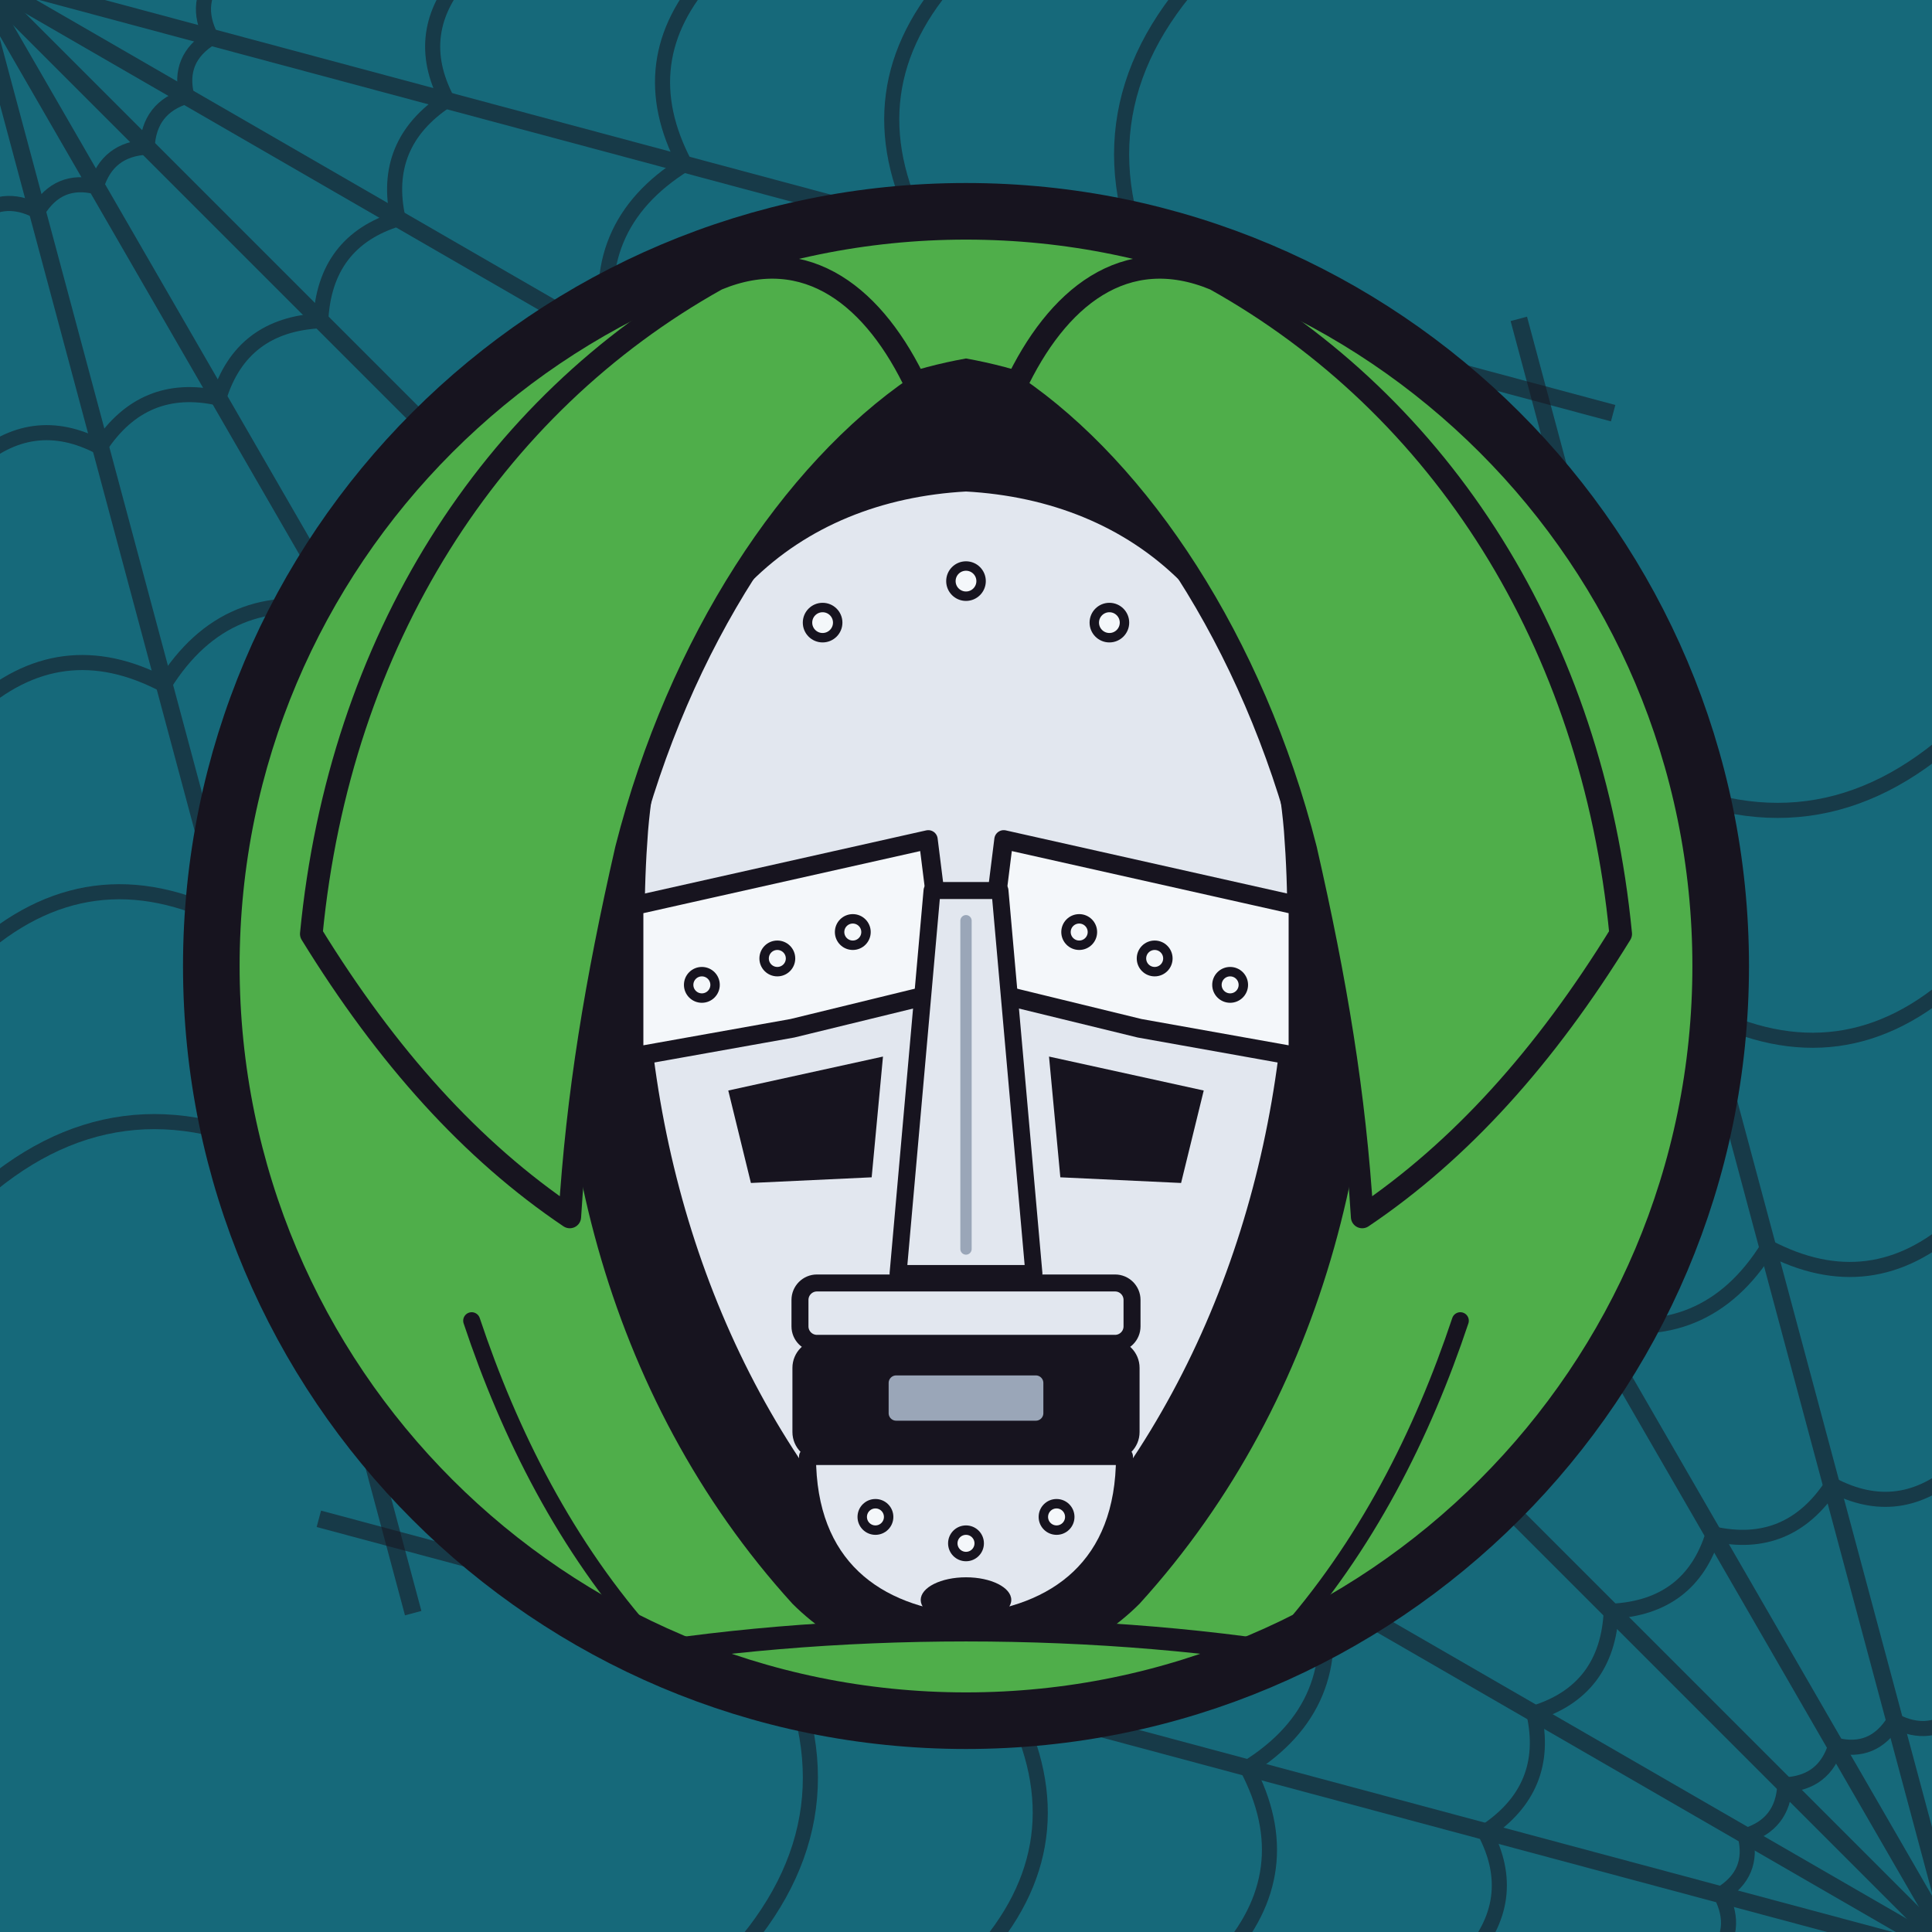
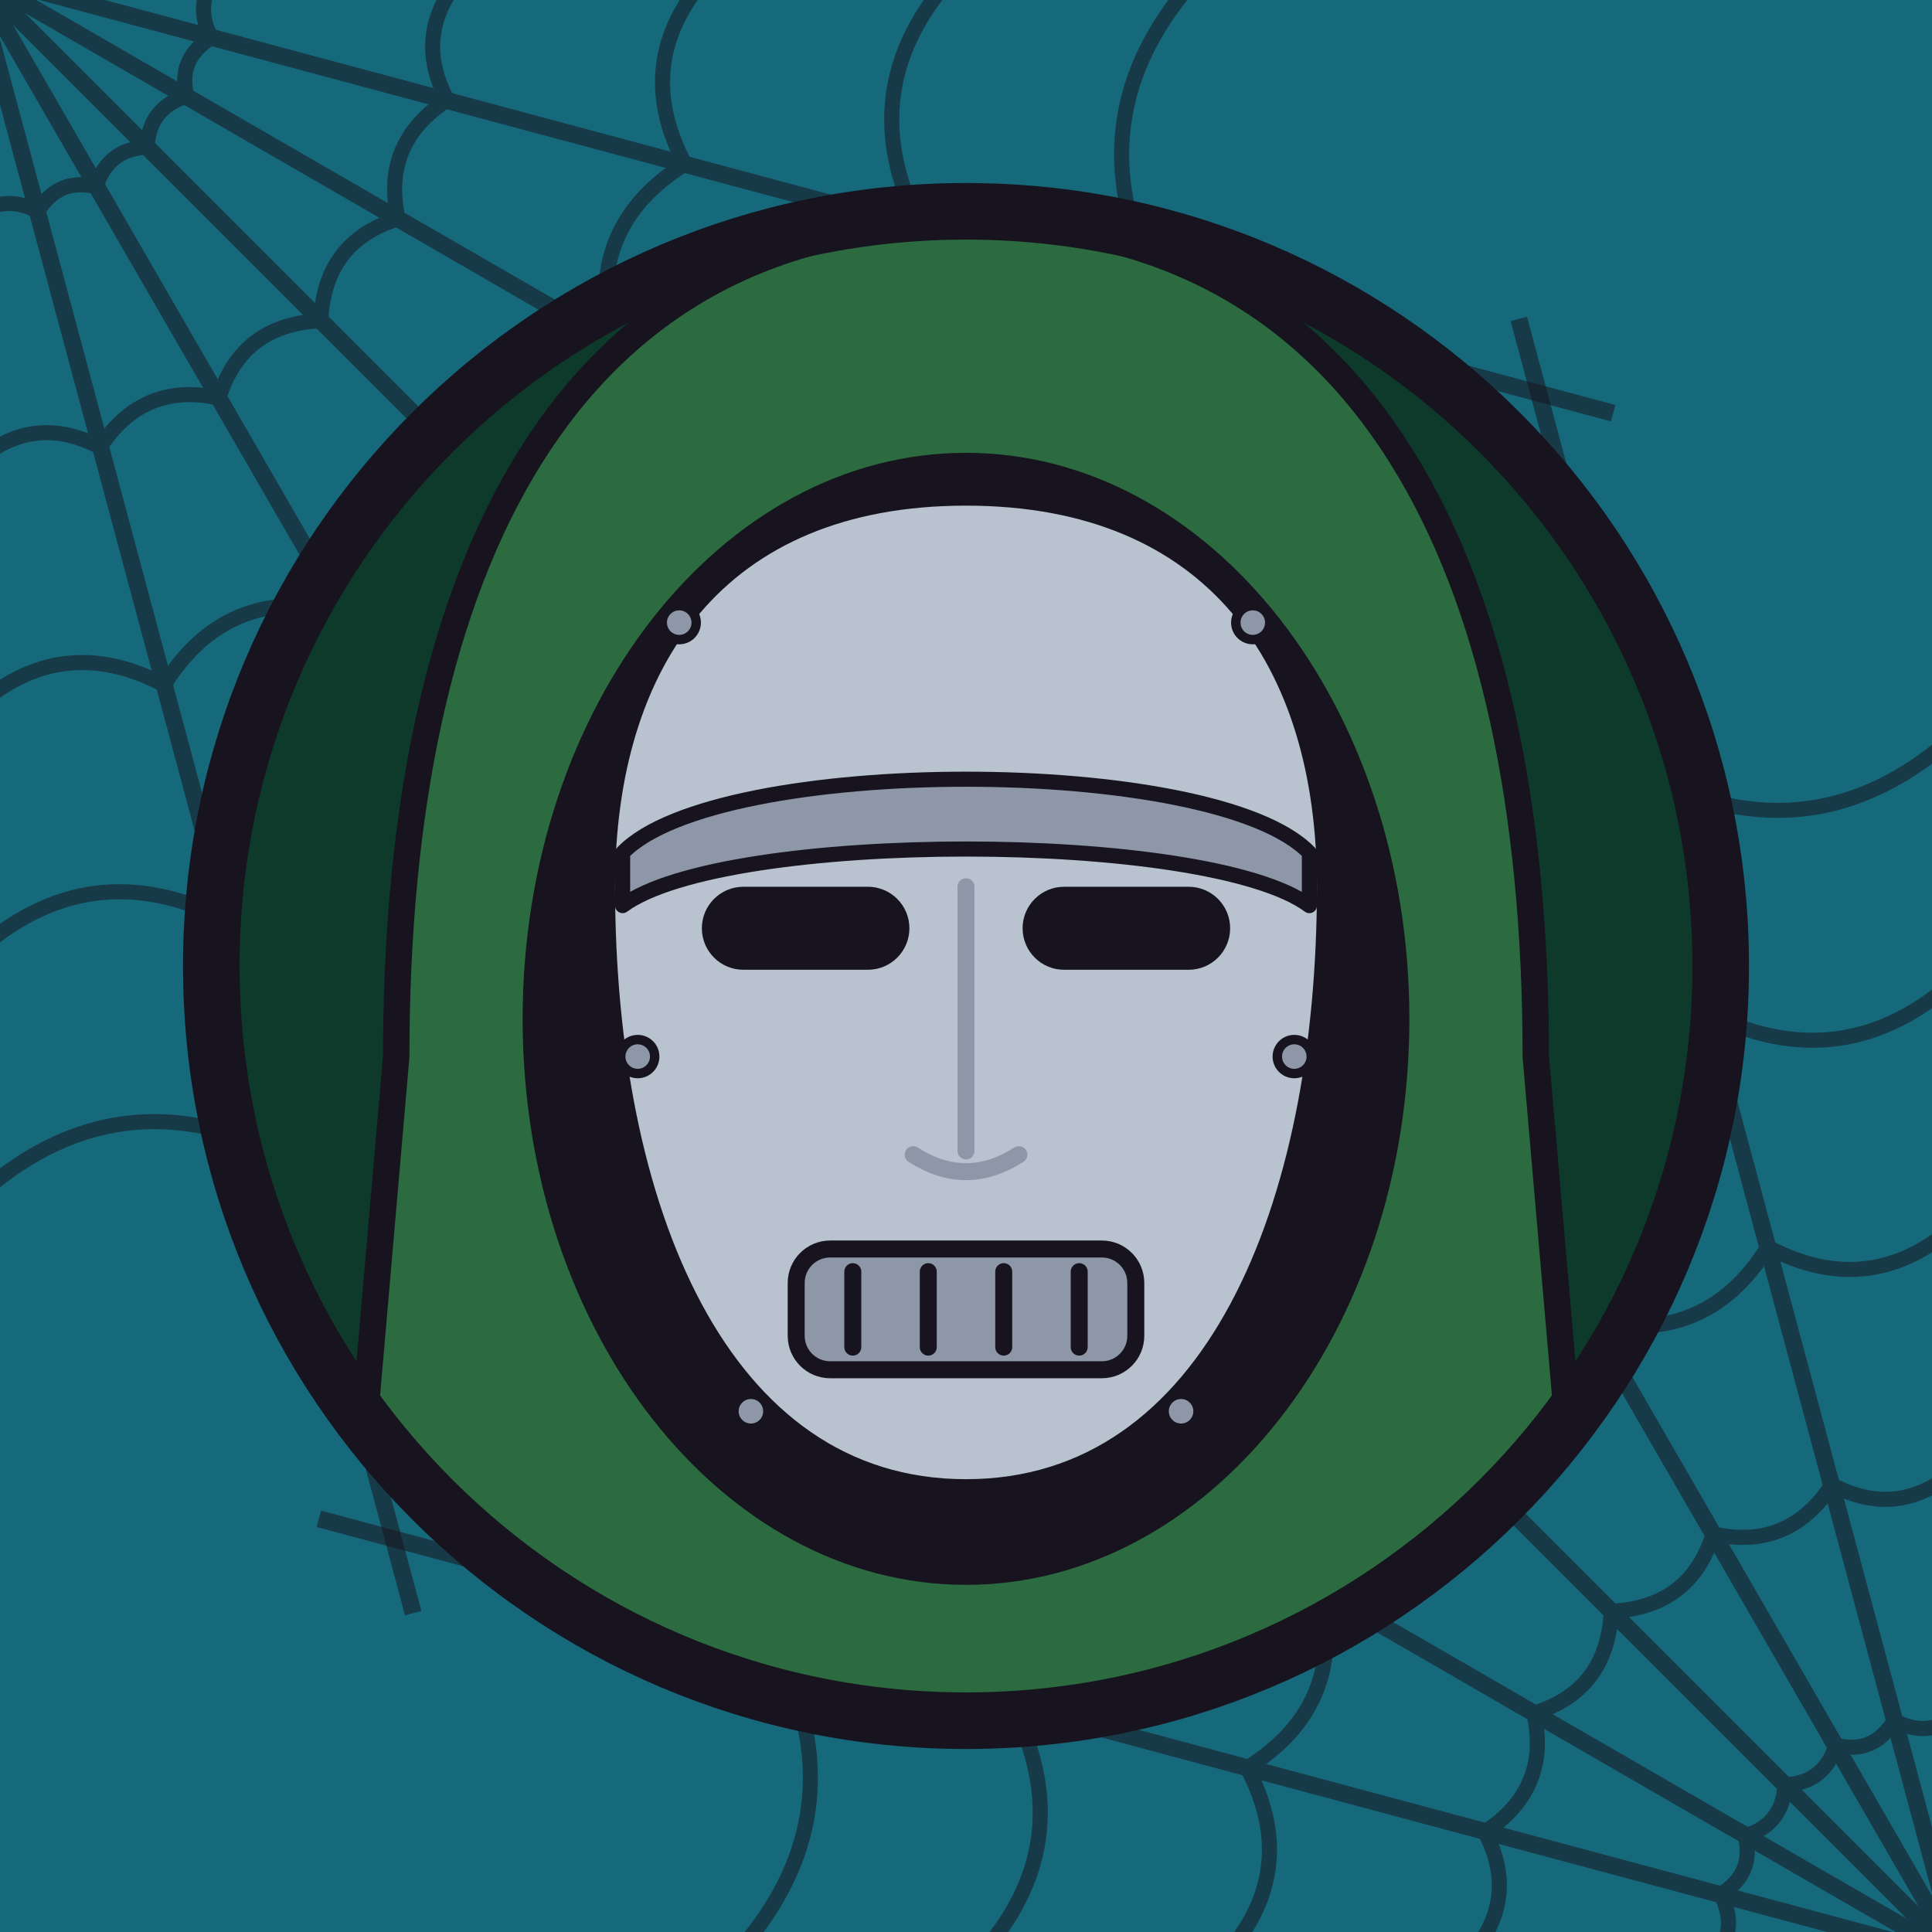
<svg xmlns="http://www.w3.org/2000/svg" viewBox="0 0 1024 1024">
  <rect x="0" y="0" width="1024" height="1024" fill="#16697a" />
  <g stroke="#17141f" fill="none" opacity="0.55">
    <line x1="-14" y1="-14" x2="886" y2="-14" stroke-width="9" />
    <line x1="-14" y1="-14" x2="855" y2="219" stroke-width="9" />
    <line x1="-14" y1="-14" x2="765" y2="436" stroke-width="9" />
    <line x1="-14" y1="-14" x2="622" y2="622" stroke-width="9" />
    <line x1="-14" y1="-14" x2="436" y2="765" stroke-width="9" />
    <line x1="-14" y1="-14" x2="219" y2="855" stroke-width="9" />
    <line x1="-14" y1="-14" x2="-14" y2="886" stroke-width="9" />
    <path d="M 116 -14 Q 102 1 112 20" stroke-width="8" />
    <path d="M 112 20 Q 94 31 99 51" stroke-width="8" />
    <path d="M 99 51 Q 79 57 78 78" stroke-width="8" />
    <path d="M 78 78 Q 57 79 51 99" stroke-width="8" />
    <path d="M 51 99 Q 31 94 20 112" stroke-width="8" />
    <path d="M 20 112 Q 1 102 -14 116" stroke-width="8" />
    <path d="M 246 -14 Q 218 17 237 53" stroke-width="8" />
    <path d="M 237 53 Q 202 76 211 116" stroke-width="8" />
    <path d="M 211 116 Q 172 128 170 170" stroke-width="8" />
    <path d="M 170 170 Q 128 172 116 211" stroke-width="8" />
    <path d="M 116 211 Q 76 202 53 237" stroke-width="8" />
    <path d="M 53 237 Q 17 218 -14 246" stroke-width="8" />
    <path d="M 376 -14 Q 334 32 363 87" stroke-width="8" />
    <path d="M 363 87 Q 310 120 324 181" stroke-width="8" />
    <path d="M 324 181 Q 264 200 262 262" stroke-width="8" />
    <path d="M 262 262 Q 200 264 181 324" stroke-width="8" />
    <path d="M 181 324 Q 120 310 87 363" stroke-width="8" />
    <path d="M 87 363 Q 32 334 -14 376" stroke-width="8" />
    <path d="M 506 -14 Q 450 47 488 121" stroke-width="8" />
    <path d="M 488 121 Q 418 165 436 246" stroke-width="8" />
    <path d="M 436 246 Q 357 271 354 354" stroke-width="8" />
    <path d="M 354 354 Q 271 357 246 436" stroke-width="8" />
    <path d="M 246 436 Q 165 418 121 488" stroke-width="8" />
    <path d="M 121 488 Q 47 450 -14 506" stroke-width="8" />
    <path d="M 636 -14 Q 566 62 614 154" stroke-width="8" />
    <path d="M 614 154 Q 526 210 549 311" stroke-width="8" />
    <path d="M 549 311 Q 450 342 446 446" stroke-width="8" />
    <path d="M 446 446 Q 342 450 311 549" stroke-width="8" />
    <path d="M 311 549 Q 210 526 154 614" stroke-width="8" />
    <path d="M 154 614 Q 62 566 -14 636" stroke-width="8" />
  </g>
  <g stroke="#17141f" fill="none" opacity="0.55">
    <line x1="1038" y1="1038" x2="138" y2="1038" stroke-width="9" />
    <line x1="1038" y1="1038" x2="169" y2="805" stroke-width="9" />
    <line x1="1038" y1="1038" x2="259" y2="588" stroke-width="9" />
    <line x1="1038" y1="1038" x2="402" y2="402" stroke-width="9" />
    <line x1="1038" y1="1038" x2="588" y2="259" stroke-width="9" />
    <line x1="1038" y1="1038" x2="805" y2="169" stroke-width="9" />
    <line x1="1038" y1="1038" x2="1038" y2="138" stroke-width="9" />
    <path d="M 908 1038 Q 922 1023 912 1004" stroke-width="8" />
    <path d="M 912 1004 Q 930 993 925 973" stroke-width="8" />
    <path d="M 925 973 Q 945 967 946 946" stroke-width="8" />
    <path d="M 946 946 Q 967 945 973 925" stroke-width="8" />
    <path d="M 973 925 Q 993 930 1004 912" stroke-width="8" />
    <path d="M 1004 912 Q 1023 922 1038 908" stroke-width="8" />
    <path d="M 778 1038 Q 806 1007 787 971" stroke-width="8" />
    <path d="M 787 971 Q 822 948 813 908" stroke-width="8" />
    <path d="M 813 908 Q 852 896 854 854" stroke-width="8" />
    <path d="M 854 854 Q 896 852 908 813" stroke-width="8" />
    <path d="M 908 813 Q 948 822 971 787" stroke-width="8" />
    <path d="M 971 787 Q 1007 806 1038 778" stroke-width="8" />
    <path d="M 648 1038 Q 690 992 661 937" stroke-width="8" />
    <path d="M 661 937 Q 714 904 700 843" stroke-width="8" />
    <path d="M 700 843 Q 760 824 762 762" stroke-width="8" />
    <path d="M 762 762 Q 824 760 843 700" stroke-width="8" />
    <path d="M 843 700 Q 904 714 937 661" stroke-width="8" />
    <path d="M 937 661 Q 992 690 1038 648" stroke-width="8" />
    <path d="M 518 1038 Q 574 977 536 903" stroke-width="8" />
    <path d="M 536 903 Q 606 859 588 778" stroke-width="8" />
    <path d="M 588 778 Q 667 753 670 670" stroke-width="8" />
    <path d="M 670 670 Q 753 667 778 588" stroke-width="8" />
    <path d="M 778 588 Q 859 606 903 536" stroke-width="8" />
    <path d="M 903 536 Q 977 574 1038 518" stroke-width="8" />
    <path d="M 388 1038 Q 458 962 410 870" stroke-width="8" />
    <path d="M 410 870 Q 498 814 475 713" stroke-width="8" />
    <path d="M 475 713 Q 574 682 578 578" stroke-width="8" />
    <path d="M 578 578 Q 682 574 713 475" stroke-width="8" />
    <path d="M 713 475 Q 814 498 870 410" stroke-width="8" />
    <path d="M 870 410 Q 962 458 1038 388" stroke-width="8" />
  </g>
  <clipPath id="face">
    <circle cx="512" cy="512" r="400" />
  </clipPath>
-   <circle cx="512" cy="512" r="400" fill="#4fae4a" />
+   <circle cx="512" cy="512" r="400" fill="#0e3a2c" />
  <g clip-path="url(#face)" stroke-linejoin="round" stroke-linecap="round">
-     <path d="M 512 190 C 400 210, 318 300, 300 450 C 285 590, 320 740, 420 850 C 470 900, 554 900, 604 850 C 704 740, 739 590, 724 450 C 706 300, 624 210, 512 190 Z" fill="#17141f" />
-     <path d="M 512 255 C 420 260, 348 320, 338 440 C 328 570, 360 700, 436 800 C 472 844, 552 844, 588 800 C 664 700, 696 570, 686 440 C 676 320, 604 260, 512 255 Z" fill="#e2e7ef" stroke="#17141f" stroke-width="11" />
-     <ellipse cx="436" cy="330" rx="8" ry="8" fill="#f4f7fa" stroke="#17141f" stroke-width="5" />
-     <ellipse cx="512" cy="308" rx="8" ry="8" fill="#f4f7fa" stroke="#17141f" stroke-width="5" />
-     <ellipse cx="588" cy="330" rx="8" ry="8" fill="#f4f7fa" stroke="#17141f" stroke-width="5" />
-     <path d="M 336 560 L 336 480 L 492 445 L 502 525 L 420 545 Z" fill="#f4f7fa" stroke="#17141f" stroke-width="10" />
-     <path d="M 688 560 L 688 480 L 532 445 L 522 525 L 604 545 Z" fill="#f4f7fa" stroke="#17141f" stroke-width="10" />
-     <ellipse cx="372" cy="522" rx="7" ry="7" fill="#f4f7fa" stroke="#17141f" stroke-width="5" />
-     <ellipse cx="412" cy="508" rx="7" ry="7" fill="#f4f7fa" stroke="#17141f" stroke-width="5" />
-     <ellipse cx="452" cy="494" rx="7" ry="7" fill="#f4f7fa" stroke="#17141f" stroke-width="5" />
-     <ellipse cx="652" cy="522" rx="7" ry="7" fill="#f4f7fa" stroke="#17141f" stroke-width="5" />
-     <ellipse cx="612" cy="508" rx="7" ry="7" fill="#f4f7fa" stroke="#17141f" stroke-width="5" />
-     <ellipse cx="572" cy="494" rx="7" ry="7" fill="#f4f7fa" stroke="#17141f" stroke-width="5" />
-     <path d="M 386 578 L 468 560 L 462 624 L 398 627 Z" fill="#17141f" />
-     <path d="M 638 578 L 556 560 L 562 624 L 626 627 Z" fill="#17141f" />
-     <path d="M 494 472 L 530 472 L 548 675 L 476 675 Z" fill="#e2e7ef" stroke="#17141f" stroke-width="9" />
-     <path d="M 512 488 L 512 662" fill="none" stroke="#9aa6b8" stroke-width="6" />
-     <rect x="424" y="680" width="176" height="32" rx="9" fill="#e2e7ef" stroke="#17141f" stroke-width="9" />
-     <rect x="420" y="710" width="184" height="64" rx="15" fill="#17141f" />
-     <rect x="468" y="726" width="88" height="30" rx="7" fill="#9aa6b8" stroke="#17141f" stroke-width="6" />
-     <path d="M 428 772 C 428 830, 464 856, 512 860 C 560 856, 596 830, 596 772 Z" fill="#e2e7ef" stroke="#17141f" stroke-width="9" />
-     <ellipse cx="464" cy="804" rx="7" ry="7" fill="#f4f7fa" stroke="#17141f" stroke-width="5" />
-     <ellipse cx="512" cy="818" rx="7" ry="7" fill="#f4f7fa" stroke="#17141f" stroke-width="5" />
-     <ellipse cx="560" cy="804" rx="7" ry="7" fill="#f4f7fa" stroke="#17141f" stroke-width="5" />
-     <ellipse cx="512" cy="848" rx="24" ry="12" fill="#17141f" />
-     <path d="M 486 205 C 420 250, 360 340, 332 450 C 316 520, 306 580, 302 645 C 250 610, 205 560, 165 495 C 180 340, 260 215, 380 148 C 428 128, 464 158, 486 205 Z" fill="#4fae4a" stroke="#17141f" stroke-width="12" />
-     <path d="M 538 205 C 604 250, 664 340, 692 450 C 708 520, 718 580, 722 645 C 774 610, 819 560, 859 495 C 844 340, 764 215, 644 148 C 596 128, 560 158, 538 205 Z" fill="#4fae4a" stroke="#17141f" stroke-width="12" />
-     <path d="M 160 930 C 330 842, 694 842, 864 930 L 920 1040 L 110 1040 Z" fill="#4fae4a" stroke="#17141f" stroke-width="12" />
-     <path d="M 250 700 C 270 760, 300 820, 345 870" fill="none" stroke="#17141f" stroke-width="9" />
-     <path d="M 774 700 C 754 760, 724 820, 679 870" fill="none" stroke="#17141f" stroke-width="9" />
+     <path d="M 512 118 C 300 118, 210 300, 210 560 L 180 906 L 844 906 L 814 560 C 814 300, 724 118, 512 118 Z" fill="#2c6b3f" stroke="#17141f" stroke-width="14" />
+     <ellipse cx="512" cy="540" rx="235" ry="300" fill="#17141f" />
+     <path d="M 512 262 C 380 262, 320 350, 320 470 C 320 640, 380 790, 512 790 C 644 790, 704 640, 704 470 C 704 350, 644 262, 512 262 Z" fill="#b9c2cf" stroke="#17141f" stroke-width="12" />
+     <path d="M 330 452 C 380 400, 644 400, 694 452 L 694 480 C 640 440, 384 440, 330 480 Z" fill="#8d97a8" stroke="#17141f" stroke-width="8" />
+     <rect x="372" y="470" width="110" height="44" rx="22" fill="#17141f" />
+     <rect x="542" y="470" width="110" height="44" rx="22" fill="#17141f" />
+     <path d="M 512 470 L 512 610" fill="none" stroke="#8d97a8" stroke-width="9" />
+     <path d="M 484 612 Q 512 630 540 612" fill="none" stroke="#8d97a8" stroke-width="9" />
+     <rect x="422" y="662" width="180" height="64" rx="18" fill="#8d97a8" stroke="#17141f" stroke-width="9" />
+     <line x1="452" y1="674" x2="452" y2="714" stroke="#17141f" stroke-width="9" />
+     <line x1="492" y1="674" x2="492" y2="714" stroke="#17141f" stroke-width="9" />
+     <line x1="532" y1="674" x2="532" y2="714" stroke="#17141f" stroke-width="9" />
+     <line x1="572" y1="674" x2="572" y2="714" stroke="#17141f" stroke-width="9" />
+     <ellipse cx="360" cy="330" rx="9" ry="9" fill="#8d97a8" stroke="#17141f" stroke-width="5" />
+     <ellipse cx="664" cy="330" rx="9" ry="9" fill="#8d97a8" stroke="#17141f" stroke-width="5" />
+     <ellipse cx="338" cy="560" rx="9" ry="9" fill="#8d97a8" stroke="#17141f" stroke-width="5" />
+     <ellipse cx="686" cy="560" rx="9" ry="9" fill="#8d97a8" stroke="#17141f" stroke-width="5" />
+     <ellipse cx="398" cy="748" rx="9" ry="9" fill="#8d97a8" stroke="#17141f" stroke-width="5" />
+     <ellipse cx="626" cy="748" rx="9" ry="9" fill="#8d97a8" stroke="#17141f" stroke-width="5" />
  </g>
  <circle cx="512" cy="512" r="400" fill="none" stroke="#17141f" stroke-width="30" />
</svg>
